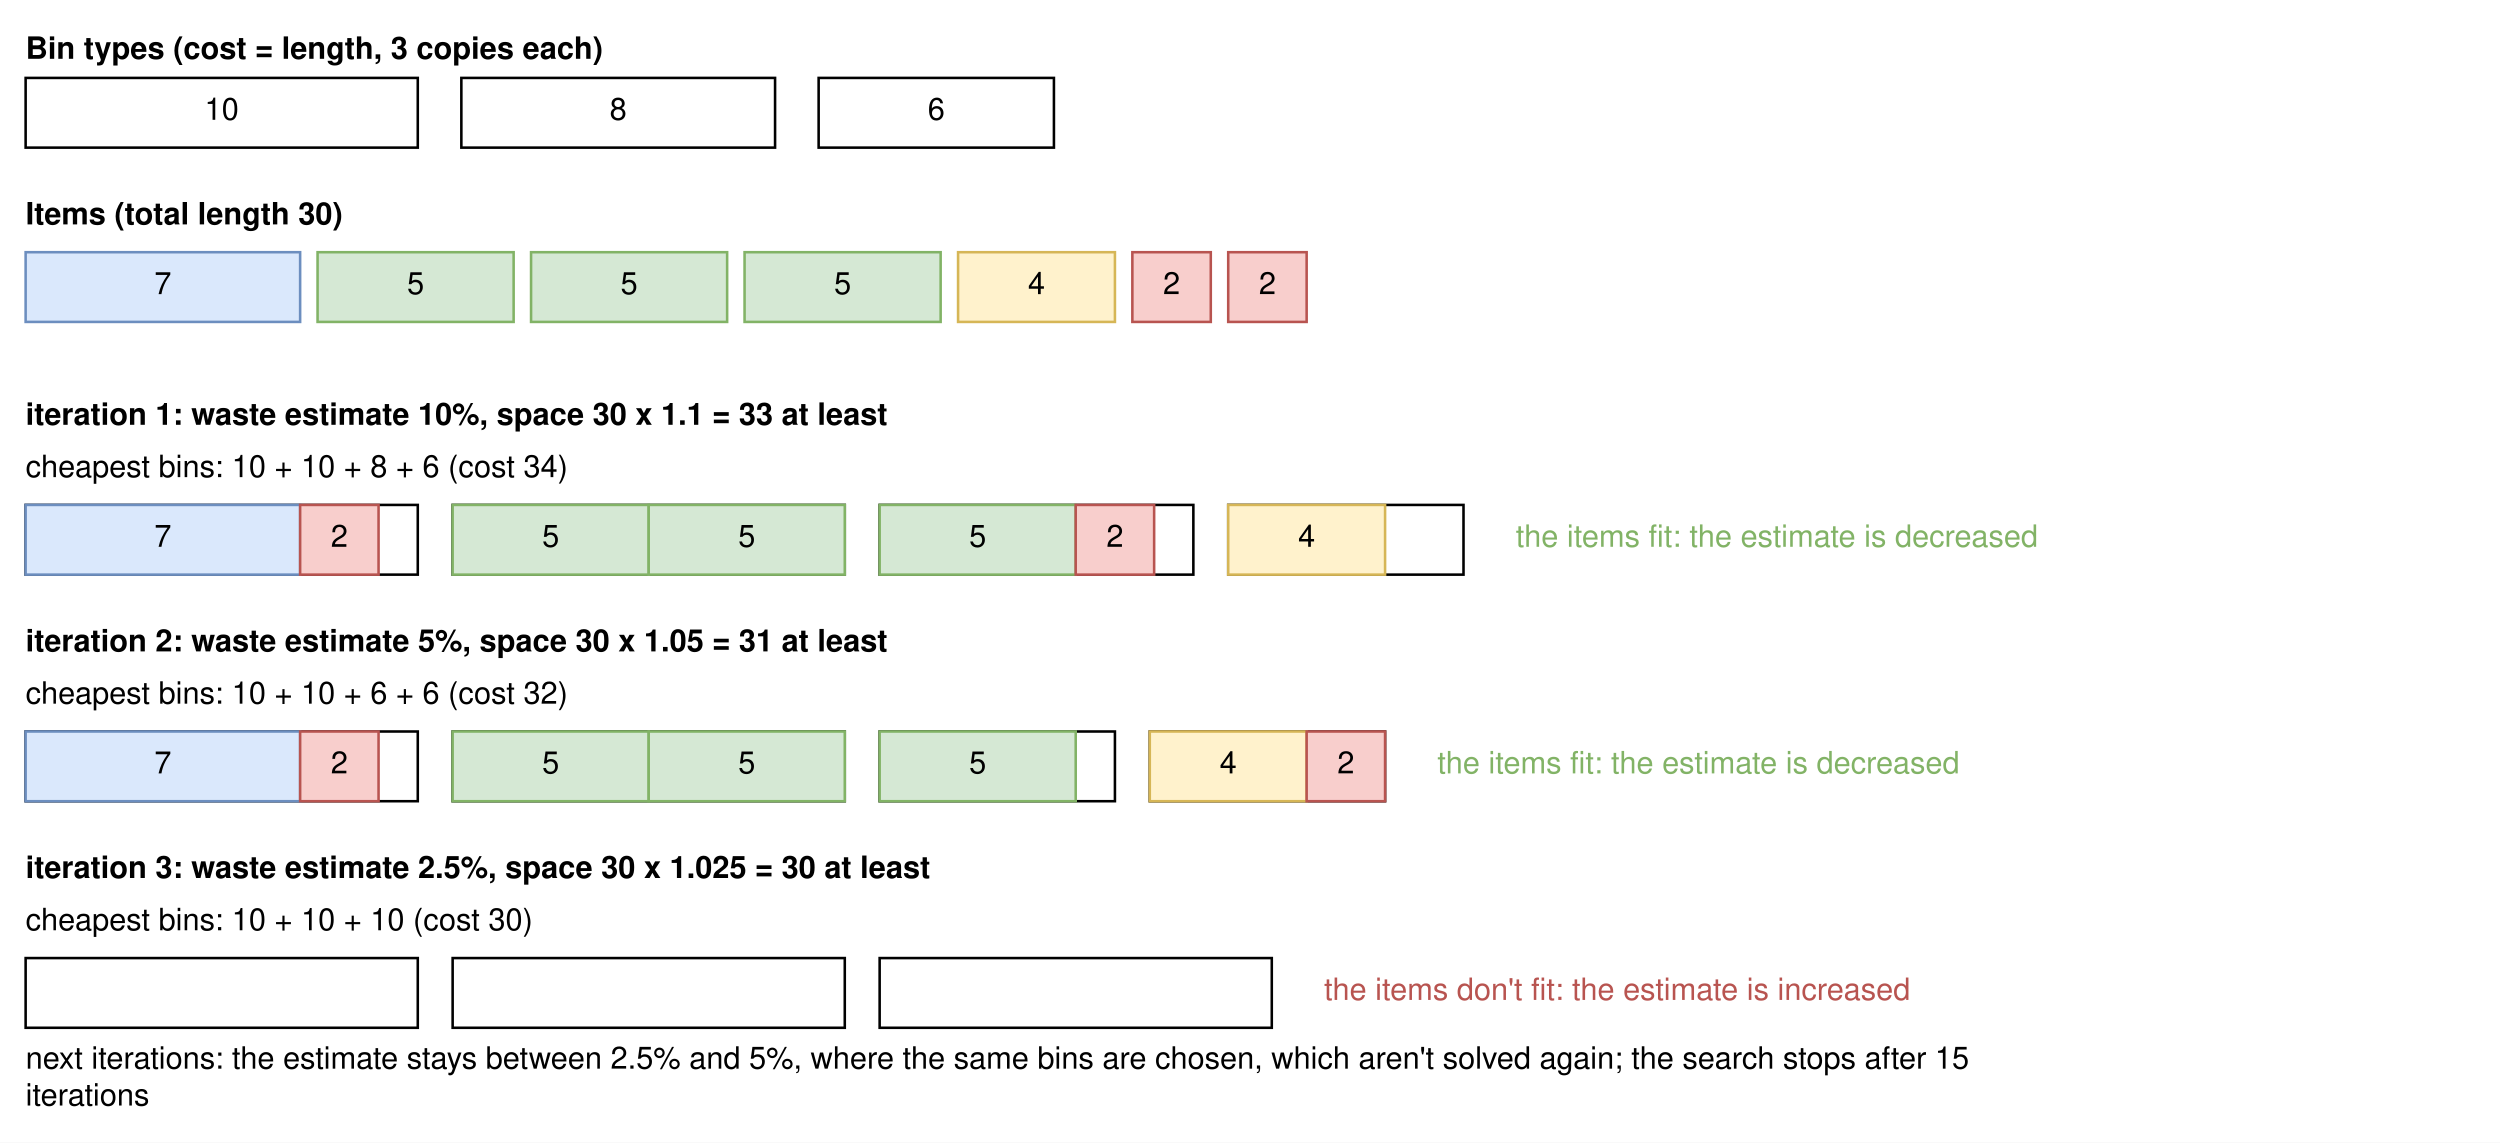
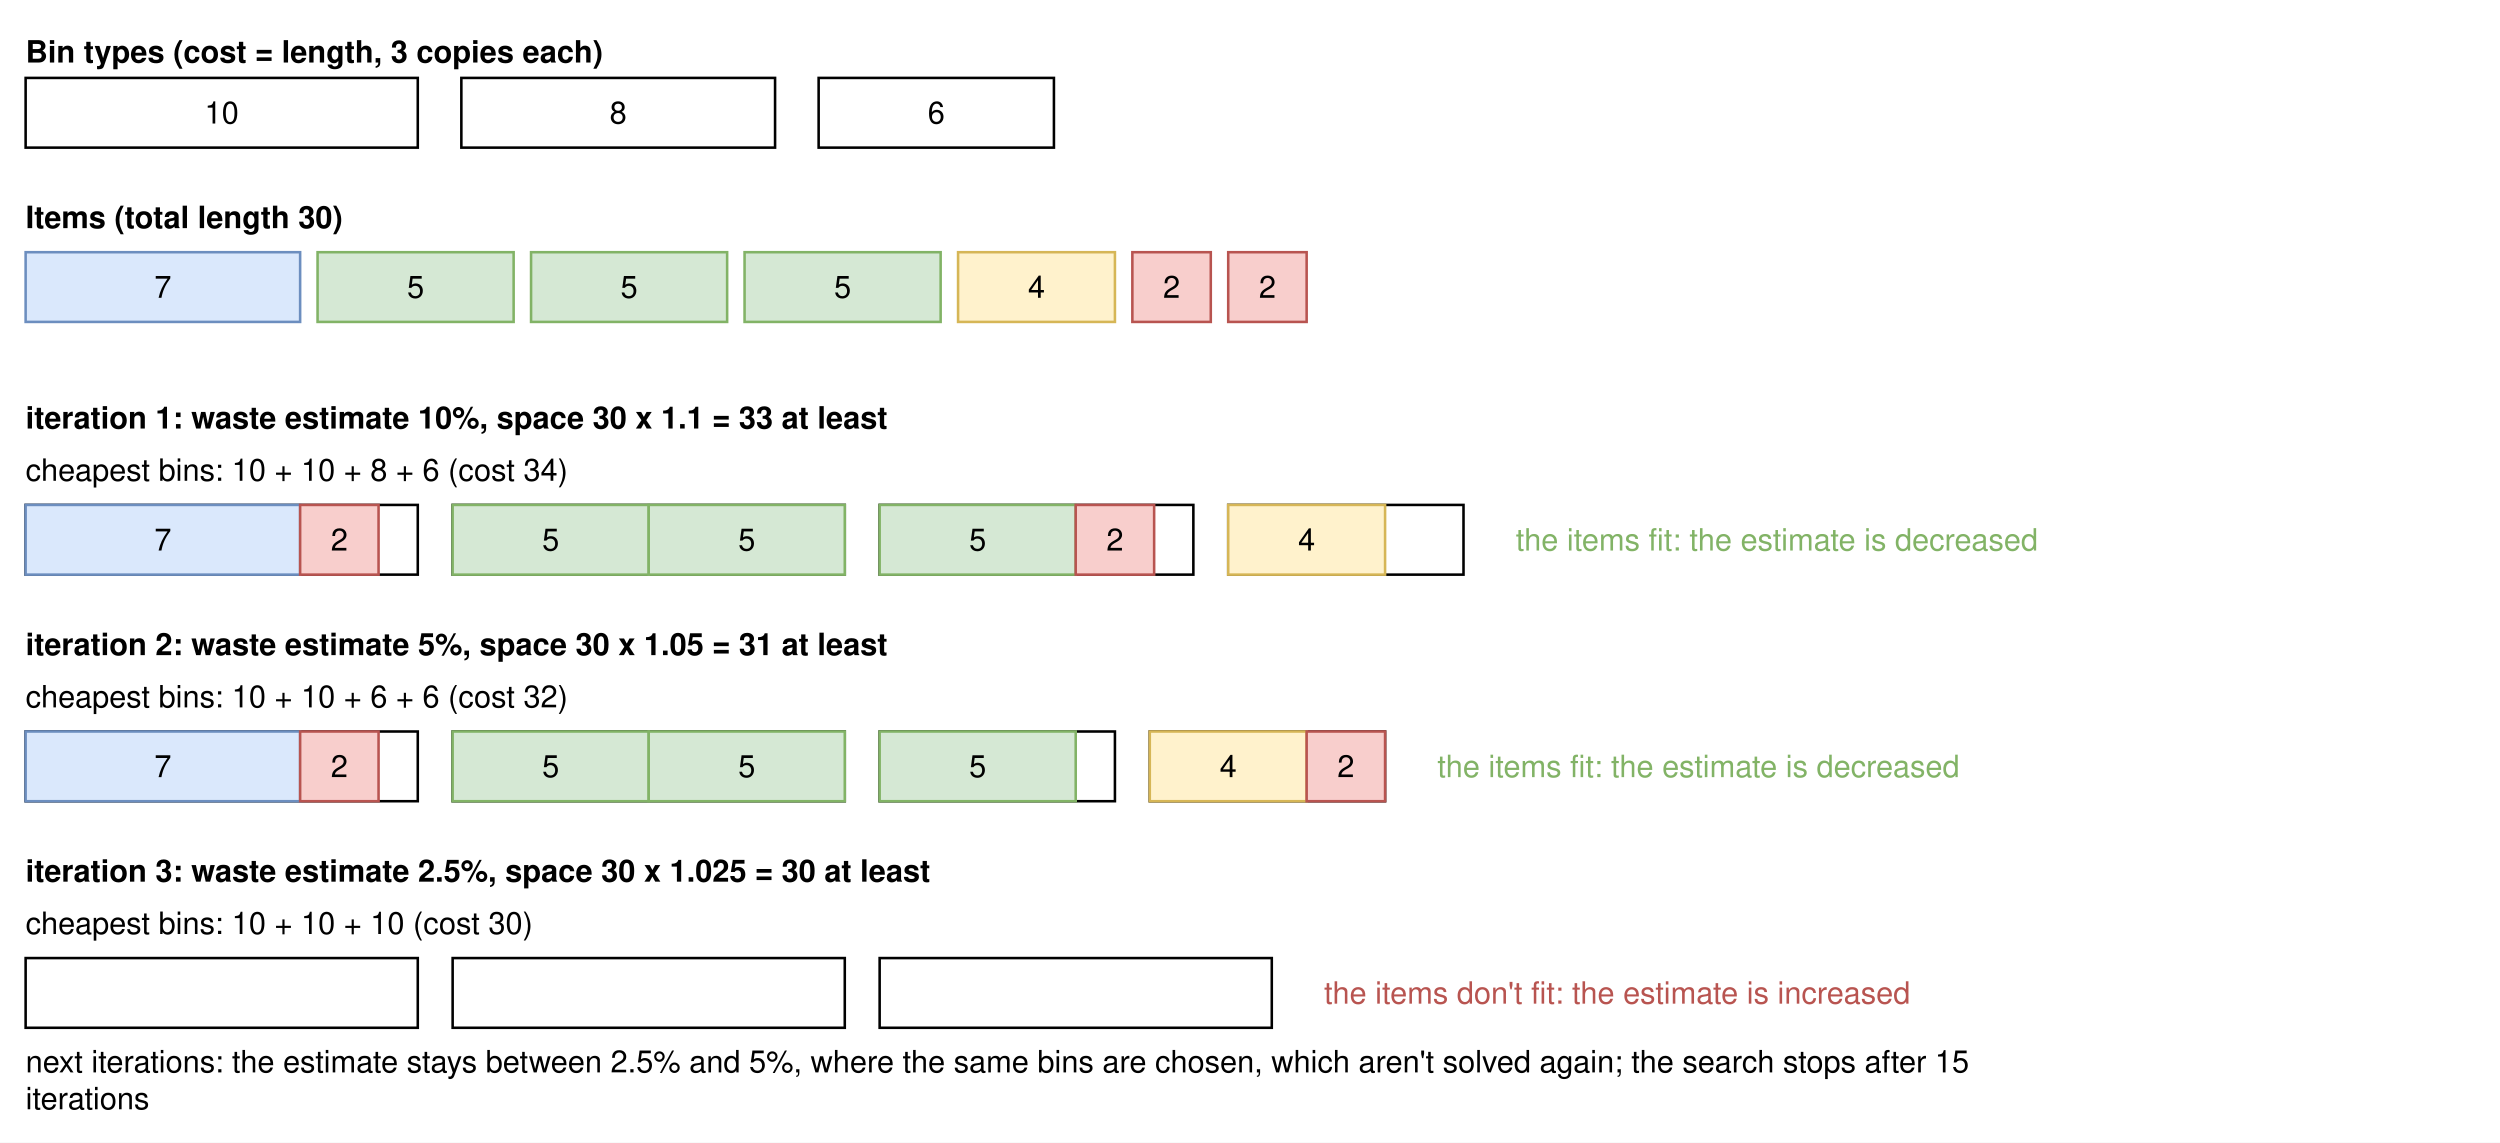
<svg xmlns="http://www.w3.org/2000/svg" width="975.4" height="445.8" viewBox="-10 -37.2 975.4 445.8">
  <rect x="-10" y="-37.2" width="975.4" height="445.8" fill="#ffffff" />
-   <text font-family="Helvetica, Arial, sans-serif" font-size="12" fill="#000000" text-anchor="start" dominant-baseline="central" font-weight="bold">
-     <tspan x="0" y="-17.0">Bin types (cost = length, 3 copies each)</tspan>
+   <text font-family="Helvetica, Arial, sans-serif" font-size="12" fill="#000000" text-anchor="start" font-weight="bold">
+     <tspan x="0" y="-12.8">Bin types (cost = length, 3 copies each)</tspan>
  </text>
  <rect x="0" y="-6.8" width="153.0" height="27.2" fill="#ffffff" stroke="#000000" stroke-width="1" />
-   <text font-family="Helvetica, Arial, sans-serif" font-size="12" fill="#000000" text-anchor="middle" dominant-baseline="central">
-     <tspan x="76.5" y="6.8">10</tspan>
+   <text font-family="Helvetica, Arial, sans-serif" font-size="12" fill="#000000" text-anchor="middle">
+     <tspan x="76.5" y="11.0">10</tspan>
  </text>
  <rect x="170.0" y="-6.8" width="122.4" height="27.2" fill="#ffffff" stroke="#000000" stroke-width="1" />
-   <text font-family="Helvetica, Arial, sans-serif" font-size="12" fill="#000000" text-anchor="middle" dominant-baseline="central">
-     <tspan x="231.2" y="6.8">8</tspan>
+   <text font-family="Helvetica, Arial, sans-serif" font-size="12" fill="#000000" text-anchor="middle">
+     <tspan x="231.2" y="11.0">8</tspan>
  </text>
  <rect x="309.4" y="-6.8" width="91.8" height="27.2" fill="#ffffff" stroke="#000000" stroke-width="1" />
-   <text font-family="Helvetica, Arial, sans-serif" font-size="12" fill="#000000" text-anchor="middle" dominant-baseline="central">
-     <tspan x="355.3" y="6.8">6</tspan>
+   <text font-family="Helvetica, Arial, sans-serif" font-size="12" fill="#000000" text-anchor="middle">
+     <tspan x="355.3" y="11.0">6</tspan>
  </text>
-   <text font-family="Helvetica, Arial, sans-serif" font-size="12" fill="#000000" text-anchor="start" dominant-baseline="central" font-weight="bold">
-     <tspan x="0" y="47.6">Items (total length 30)</tspan>
+   <text font-family="Helvetica, Arial, sans-serif" font-size="12" fill="#000000" text-anchor="start" font-weight="bold">
+     <tspan x="0" y="51.8">Items (total length 30)</tspan>
  </text>
  <rect x="0" y="61.2" width="107.1" height="27.2" fill="#dae8fc" stroke="#6c8ebf" stroke-width="1" />
-   <text font-family="Helvetica, Arial, sans-serif" font-size="12" fill="#000000" text-anchor="middle" dominant-baseline="central">
-     <tspan x="53.55" y="74.8">7</tspan>
+   <text font-family="Helvetica, Arial, sans-serif" font-size="12" fill="#000000" text-anchor="middle">
+     <tspan x="53.55" y="79.0">7</tspan>
  </text>
  <rect x="113.9" y="61.2" width="76.5" height="27.2" fill="#d5e8d4" stroke="#82b366" stroke-width="1" />
-   <text font-family="Helvetica, Arial, sans-serif" font-size="12" fill="#000000" text-anchor="middle" dominant-baseline="central">
-     <tspan x="152.15" y="74.8">5</tspan>
+   <text font-family="Helvetica, Arial, sans-serif" font-size="12" fill="#000000" text-anchor="middle">
+     <tspan x="152.15" y="79.0">5</tspan>
  </text>
  <rect x="197.2" y="61.2" width="76.5" height="27.2" fill="#d5e8d4" stroke="#82b366" stroke-width="1" />
-   <text font-family="Helvetica, Arial, sans-serif" font-size="12" fill="#000000" text-anchor="middle" dominant-baseline="central">
-     <tspan x="235.45" y="74.8">5</tspan>
+   <text font-family="Helvetica, Arial, sans-serif" font-size="12" fill="#000000" text-anchor="middle">
+     <tspan x="235.45" y="79.0">5</tspan>
  </text>
  <rect x="280.5" y="61.2" width="76.5" height="27.2" fill="#d5e8d4" stroke="#82b366" stroke-width="1" />
-   <text font-family="Helvetica, Arial, sans-serif" font-size="12" fill="#000000" text-anchor="middle" dominant-baseline="central">
-     <tspan x="318.75" y="74.8">5</tspan>
+   <text font-family="Helvetica, Arial, sans-serif" font-size="12" fill="#000000" text-anchor="middle">
+     <tspan x="318.75" y="79.0">5</tspan>
  </text>
  <rect x="363.8" y="61.2" width="61.2" height="27.2" fill="#fff2cc" stroke="#d6b656" stroke-width="1" />
-   <text font-family="Helvetica, Arial, sans-serif" font-size="12" fill="#000000" text-anchor="middle" dominant-baseline="central">
-     <tspan x="394.4" y="74.8">4</tspan>
+   <text font-family="Helvetica, Arial, sans-serif" font-size="12" fill="#000000" text-anchor="middle">
+     <tspan x="394.4" y="79.0">4</tspan>
  </text>
  <rect x="431.8" y="61.2" width="30.6" height="27.2" fill="#f8cecc" stroke="#b85450" stroke-width="1" />
-   <text font-family="Helvetica, Arial, sans-serif" font-size="12" fill="#000000" text-anchor="middle" dominant-baseline="central">
-     <tspan x="447.1" y="74.8">2</tspan>
+   <text font-family="Helvetica, Arial, sans-serif" font-size="12" fill="#000000" text-anchor="middle">
+     <tspan x="447.1" y="79.0">2</tspan>
  </text>
  <rect x="469.2" y="61.2" width="30.6" height="27.2" fill="#f8cecc" stroke="#b85450" stroke-width="1" />
-   <text font-family="Helvetica, Arial, sans-serif" font-size="12" fill="#000000" text-anchor="middle" dominant-baseline="central">
-     <tspan x="484.5" y="74.8">2</tspan>
+   <text font-family="Helvetica, Arial, sans-serif" font-size="12" fill="#000000" text-anchor="middle">
+     <tspan x="484.5" y="79.0">2</tspan>
  </text>
-   <text font-family="Helvetica, Arial, sans-serif" font-size="12" fill="#000000" text-anchor="start" dominant-baseline="central" font-weight="bold">
-     <tspan x="0" y="125.8">iteration 1: waste estimate 10%, space 30 x 1.1 = 33 at least</tspan>
+   <text font-family="Helvetica, Arial, sans-serif" font-size="12" fill="#000000" text-anchor="start" font-weight="bold">
+     <tspan x="0" y="130.0">iteration 1: waste estimate 10%, space 30 x 1.1 = 33 at least</tspan>
  </text>
-   <text font-family="Helvetica, Arial, sans-serif" font-size="12" fill="#000000" text-anchor="start" dominant-baseline="central">
-     <tspan x="0" y="146.2">cheapest bins: 10 + 10 + 8 + 6 (cost 34)</tspan>
+   <text font-family="Helvetica, Arial, sans-serif" font-size="12" fill="#000000" text-anchor="start">
+     <tspan x="0" y="150.4">cheapest bins: 10 + 10 + 8 + 6 (cost 34)</tspan>
  </text>
  <rect x="0" y="159.8" width="153.0" height="27.2" fill="#ffffff" stroke="#000000" stroke-width="1" />
  <rect x="0.0" y="159.8" width="107.1" height="27.2" fill="#dae8fc" stroke="#6c8ebf" stroke-width="1" />
-   <text font-family="Helvetica, Arial, sans-serif" font-size="12" fill="#000000" text-anchor="middle" dominant-baseline="central">
-     <tspan x="53.55" y="173.4">7</tspan>
+   <text font-family="Helvetica, Arial, sans-serif" font-size="12" fill="#000000" text-anchor="middle">
+     <tspan x="53.55" y="177.6">7</tspan>
  </text>
  <rect x="107.1" y="159.8" width="30.6" height="27.2" fill="#f8cecc" stroke="#b85450" stroke-width="1" />
-   <text font-family="Helvetica, Arial, sans-serif" font-size="12" fill="#000000" text-anchor="middle" dominant-baseline="central">
-     <tspan x="122.4" y="173.4">2</tspan>
+   <text font-family="Helvetica, Arial, sans-serif" font-size="12" fill="#000000" text-anchor="middle">
+     <tspan x="122.4" y="177.6">2</tspan>
  </text>
  <rect x="166.6" y="159.8" width="153.0" height="27.2" fill="#ffffff" stroke="#000000" stroke-width="1" />
  <rect x="166.6" y="159.8" width="76.5" height="27.2" fill="#d5e8d4" stroke="#82b366" stroke-width="1" />
-   <text font-family="Helvetica, Arial, sans-serif" font-size="12" fill="#000000" text-anchor="middle" dominant-baseline="central">
-     <tspan x="204.85" y="173.4">5</tspan>
+   <text font-family="Helvetica, Arial, sans-serif" font-size="12" fill="#000000" text-anchor="middle">
+     <tspan x="204.85" y="177.6">5</tspan>
  </text>
  <rect x="243.1" y="159.8" width="76.5" height="27.2" fill="#d5e8d4" stroke="#82b366" stroke-width="1" />
-   <text font-family="Helvetica, Arial, sans-serif" font-size="12" fill="#000000" text-anchor="middle" dominant-baseline="central">
-     <tspan x="281.35" y="173.4">5</tspan>
+   <text font-family="Helvetica, Arial, sans-serif" font-size="12" fill="#000000" text-anchor="middle">
+     <tspan x="281.35" y="177.6">5</tspan>
  </text>
  <rect x="333.2" y="159.8" width="122.4" height="27.2" fill="#ffffff" stroke="#000000" stroke-width="1" />
  <rect x="333.2" y="159.8" width="76.5" height="27.2" fill="#d5e8d4" stroke="#82b366" stroke-width="1" />
-   <text font-family="Helvetica, Arial, sans-serif" font-size="12" fill="#000000" text-anchor="middle" dominant-baseline="central">
-     <tspan x="371.45" y="173.4">5</tspan>
+   <text font-family="Helvetica, Arial, sans-serif" font-size="12" fill="#000000" text-anchor="middle">
+     <tspan x="371.45" y="177.6">5</tspan>
  </text>
  <rect x="409.7" y="159.8" width="30.6" height="27.2" fill="#f8cecc" stroke="#b85450" stroke-width="1" />
-   <text font-family="Helvetica, Arial, sans-serif" font-size="12" fill="#000000" text-anchor="middle" dominant-baseline="central">
-     <tspan x="425.0" y="173.4">2</tspan>
+   <text font-family="Helvetica, Arial, sans-serif" font-size="12" fill="#000000" text-anchor="middle">
+     <tspan x="425.0" y="177.6">2</tspan>
  </text>
  <rect x="469.2" y="159.8" width="91.8" height="27.2" fill="#ffffff" stroke="#000000" stroke-width="1" />
  <rect x="469.2" y="159.8" width="61.2" height="27.2" fill="#fff2cc" stroke="#d6b656" stroke-width="1" />
-   <text font-family="Helvetica, Arial, sans-serif" font-size="12" fill="#000000" text-anchor="middle" dominant-baseline="central">
-     <tspan x="499.8" y="173.4">4</tspan>
+   <text font-family="Helvetica, Arial, sans-serif" font-size="12" fill="#000000" text-anchor="middle">
+     <tspan x="499.8" y="177.6">4</tspan>
  </text>
-   <text font-family="Helvetica, Arial, sans-serif" font-size="12" fill="#82b366" text-anchor="start" dominant-baseline="central">
-     <tspan x="581.4" y="173.4">the items fit: the estimate is decreased</tspan>
+   <text font-family="Helvetica, Arial, sans-serif" font-size="12" fill="#82b366" text-anchor="start">
+     <tspan x="581.4" y="177.6">the items fit: the estimate is decreased</tspan>
  </text>
-   <text font-family="Helvetica, Arial, sans-serif" font-size="12" fill="#000000" text-anchor="start" dominant-baseline="central" font-weight="bold">
-     <tspan x="0" y="214.2">iteration 2: waste estimate 5%, space 30 x 1.05 = 31 at least</tspan>
+   <text font-family="Helvetica, Arial, sans-serif" font-size="12" fill="#000000" text-anchor="start" font-weight="bold">
+     <tspan x="0" y="218.4">iteration 2: waste estimate 5%, space 30 x 1.05 = 31 at least</tspan>
  </text>
-   <text font-family="Helvetica, Arial, sans-serif" font-size="12" fill="#000000" text-anchor="start" dominant-baseline="central">
-     <tspan x="0" y="234.6">cheapest bins: 10 + 10 + 6 + 6 (cost 32)</tspan>
+   <text font-family="Helvetica, Arial, sans-serif" font-size="12" fill="#000000" text-anchor="start">
+     <tspan x="0" y="238.8">cheapest bins: 10 + 10 + 6 + 6 (cost 32)</tspan>
  </text>
  <rect x="0" y="248.2" width="153.0" height="27.2" fill="#ffffff" stroke="#000000" stroke-width="1" />
  <rect x="0.0" y="248.2" width="107.1" height="27.2" fill="#dae8fc" stroke="#6c8ebf" stroke-width="1" />
-   <text font-family="Helvetica, Arial, sans-serif" font-size="12" fill="#000000" text-anchor="middle" dominant-baseline="central">
-     <tspan x="53.55" y="261.8">7</tspan>
+   <text font-family="Helvetica, Arial, sans-serif" font-size="12" fill="#000000" text-anchor="middle">
+     <tspan x="53.55" y="266.0">7</tspan>
  </text>
  <rect x="107.1" y="248.2" width="30.6" height="27.2" fill="#f8cecc" stroke="#b85450" stroke-width="1" />
-   <text font-family="Helvetica, Arial, sans-serif" font-size="12" fill="#000000" text-anchor="middle" dominant-baseline="central">
-     <tspan x="122.4" y="261.8">2</tspan>
+   <text font-family="Helvetica, Arial, sans-serif" font-size="12" fill="#000000" text-anchor="middle">
+     <tspan x="122.4" y="266.0">2</tspan>
  </text>
  <rect x="166.6" y="248.2" width="153.0" height="27.2" fill="#ffffff" stroke="#000000" stroke-width="1" />
  <rect x="166.6" y="248.2" width="76.5" height="27.2" fill="#d5e8d4" stroke="#82b366" stroke-width="1" />
-   <text font-family="Helvetica, Arial, sans-serif" font-size="12" fill="#000000" text-anchor="middle" dominant-baseline="central">
-     <tspan x="204.85" y="261.8">5</tspan>
+   <text font-family="Helvetica, Arial, sans-serif" font-size="12" fill="#000000" text-anchor="middle">
+     <tspan x="204.85" y="266.0">5</tspan>
  </text>
  <rect x="243.1" y="248.2" width="76.5" height="27.2" fill="#d5e8d4" stroke="#82b366" stroke-width="1" />
-   <text font-family="Helvetica, Arial, sans-serif" font-size="12" fill="#000000" text-anchor="middle" dominant-baseline="central">
-     <tspan x="281.35" y="261.8">5</tspan>
+   <text font-family="Helvetica, Arial, sans-serif" font-size="12" fill="#000000" text-anchor="middle">
+     <tspan x="281.35" y="266.0">5</tspan>
  </text>
  <rect x="333.2" y="248.2" width="91.8" height="27.2" fill="#ffffff" stroke="#000000" stroke-width="1" />
  <rect x="333.2" y="248.2" width="76.5" height="27.2" fill="#d5e8d4" stroke="#82b366" stroke-width="1" />
-   <text font-family="Helvetica, Arial, sans-serif" font-size="12" fill="#000000" text-anchor="middle" dominant-baseline="central">
-     <tspan x="371.45" y="261.8">5</tspan>
+   <text font-family="Helvetica, Arial, sans-serif" font-size="12" fill="#000000" text-anchor="middle">
+     <tspan x="371.45" y="266.0">5</tspan>
  </text>
  <rect x="438.6" y="248.2" width="91.8" height="27.2" fill="#ffffff" stroke="#000000" stroke-width="1" />
  <rect x="438.6" y="248.2" width="61.2" height="27.2" fill="#fff2cc" stroke="#d6b656" stroke-width="1" />
-   <text font-family="Helvetica, Arial, sans-serif" font-size="12" fill="#000000" text-anchor="middle" dominant-baseline="central">
-     <tspan x="469.2" y="261.8">4</tspan>
+   <text font-family="Helvetica, Arial, sans-serif" font-size="12" fill="#000000" text-anchor="middle">
+     <tspan x="469.2" y="266.0">4</tspan>
  </text>
  <rect x="499.8" y="248.2" width="30.6" height="27.2" fill="#f8cecc" stroke="#b85450" stroke-width="1" />
-   <text font-family="Helvetica, Arial, sans-serif" font-size="12" fill="#000000" text-anchor="middle" dominant-baseline="central">
-     <tspan x="515.1" y="261.8">2</tspan>
+   <text font-family="Helvetica, Arial, sans-serif" font-size="12" fill="#000000" text-anchor="middle">
+     <tspan x="515.1" y="266.0">2</tspan>
  </text>
-   <text font-family="Helvetica, Arial, sans-serif" font-size="12" fill="#82b366" text-anchor="start" dominant-baseline="central">
-     <tspan x="550.8" y="261.8">the items fit: the estimate is decreased</tspan>
+   <text font-family="Helvetica, Arial, sans-serif" font-size="12" fill="#82b366" text-anchor="start">
+     <tspan x="550.8" y="266.0">the items fit: the estimate is decreased</tspan>
  </text>
-   <text font-family="Helvetica, Arial, sans-serif" font-size="12" fill="#000000" text-anchor="start" dominant-baseline="central" font-weight="bold">
-     <tspan x="0" y="302.6">iteration 3: waste estimate 2.5%, space 30 x 1.025 = 30 at least</tspan>
+   <text font-family="Helvetica, Arial, sans-serif" font-size="12" fill="#000000" text-anchor="start" font-weight="bold">
+     <tspan x="0" y="306.8">iteration 3: waste estimate 2.5%, space 30 x 1.025 = 30 at least</tspan>
  </text>
-   <text font-family="Helvetica, Arial, sans-serif" font-size="12" fill="#000000" text-anchor="start" dominant-baseline="central">
-     <tspan x="0" y="323.0">cheapest bins: 10 + 10 + 10 (cost 30)</tspan>
+   <text font-family="Helvetica, Arial, sans-serif" font-size="12" fill="#000000" text-anchor="start">
+     <tspan x="0" y="327.2">cheapest bins: 10 + 10 + 10 (cost 30)</tspan>
  </text>
  <rect x="0" y="336.6" width="153.0" height="27.2" fill="#ffffff" stroke="#000000" stroke-width="1" />
  <rect x="166.6" y="336.6" width="153.0" height="27.2" fill="#ffffff" stroke="#000000" stroke-width="1" />
  <rect x="333.2" y="336.6" width="153.0" height="27.2" fill="#ffffff" stroke="#000000" stroke-width="1" />
-   <text font-family="Helvetica, Arial, sans-serif" font-size="12" fill="#b85450" text-anchor="start" dominant-baseline="central">
-     <tspan x="506.6" y="350.2">the items don't fit: the estimate is increased</tspan>
+   <text font-family="Helvetica, Arial, sans-serif" font-size="12" fill="#b85450" text-anchor="start">
+     <tspan x="506.6" y="354.4">the items don't fit: the estimate is increased</tspan>
  </text>
-   <text font-family="Helvetica, Arial, sans-serif" font-size="12" fill="#000000" text-anchor="start" dominant-baseline="central">
-     <tspan x="0" y="377.0">next iterations: the estimate stays between 2.5% and 5%, where the same bins are chosen, which aren't solved again; the search stops after 15</tspan>
-     <tspan x="0" y="391.4">iterations</tspan>
+   <text font-family="Helvetica, Arial, sans-serif" font-size="12" fill="#000000" text-anchor="start">
+     <tspan x="0" y="381.2">next iterations: the estimate stays between 2.5% and 5%, where the same bins are chosen, which aren't solved again; the search stops after 15</tspan>
+     <tspan x="0" y="395.6">iterations</tspan>
  </text>
</svg>
